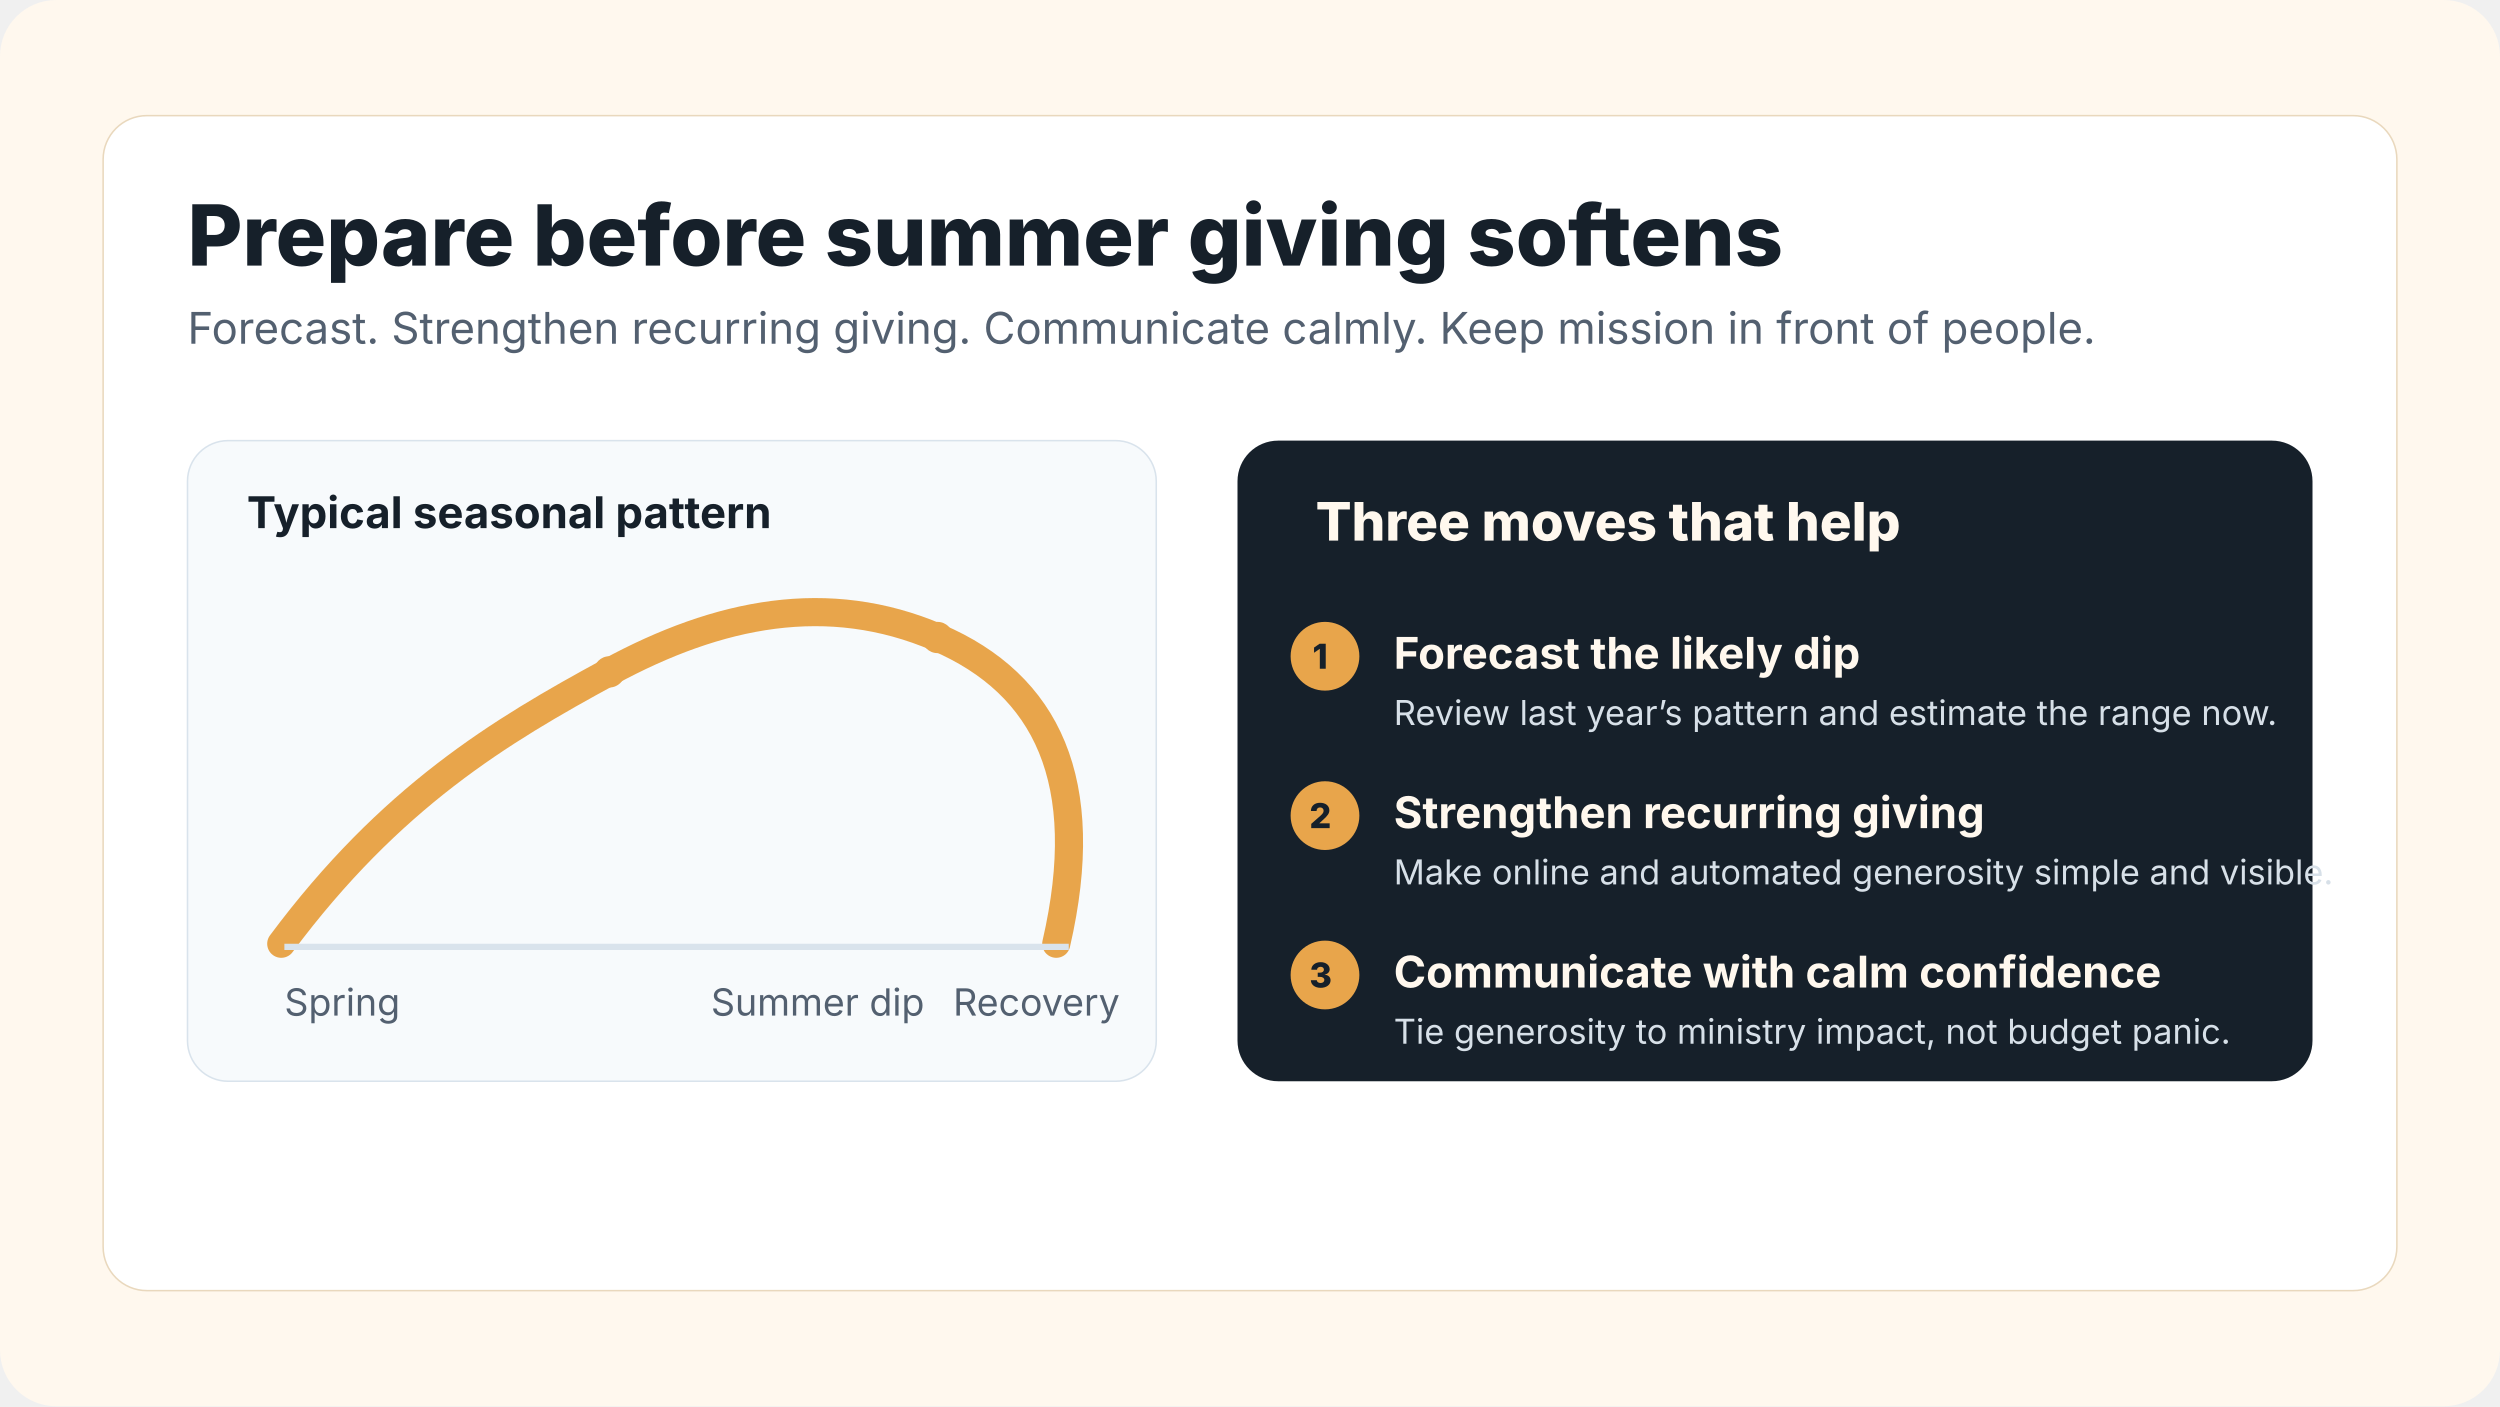
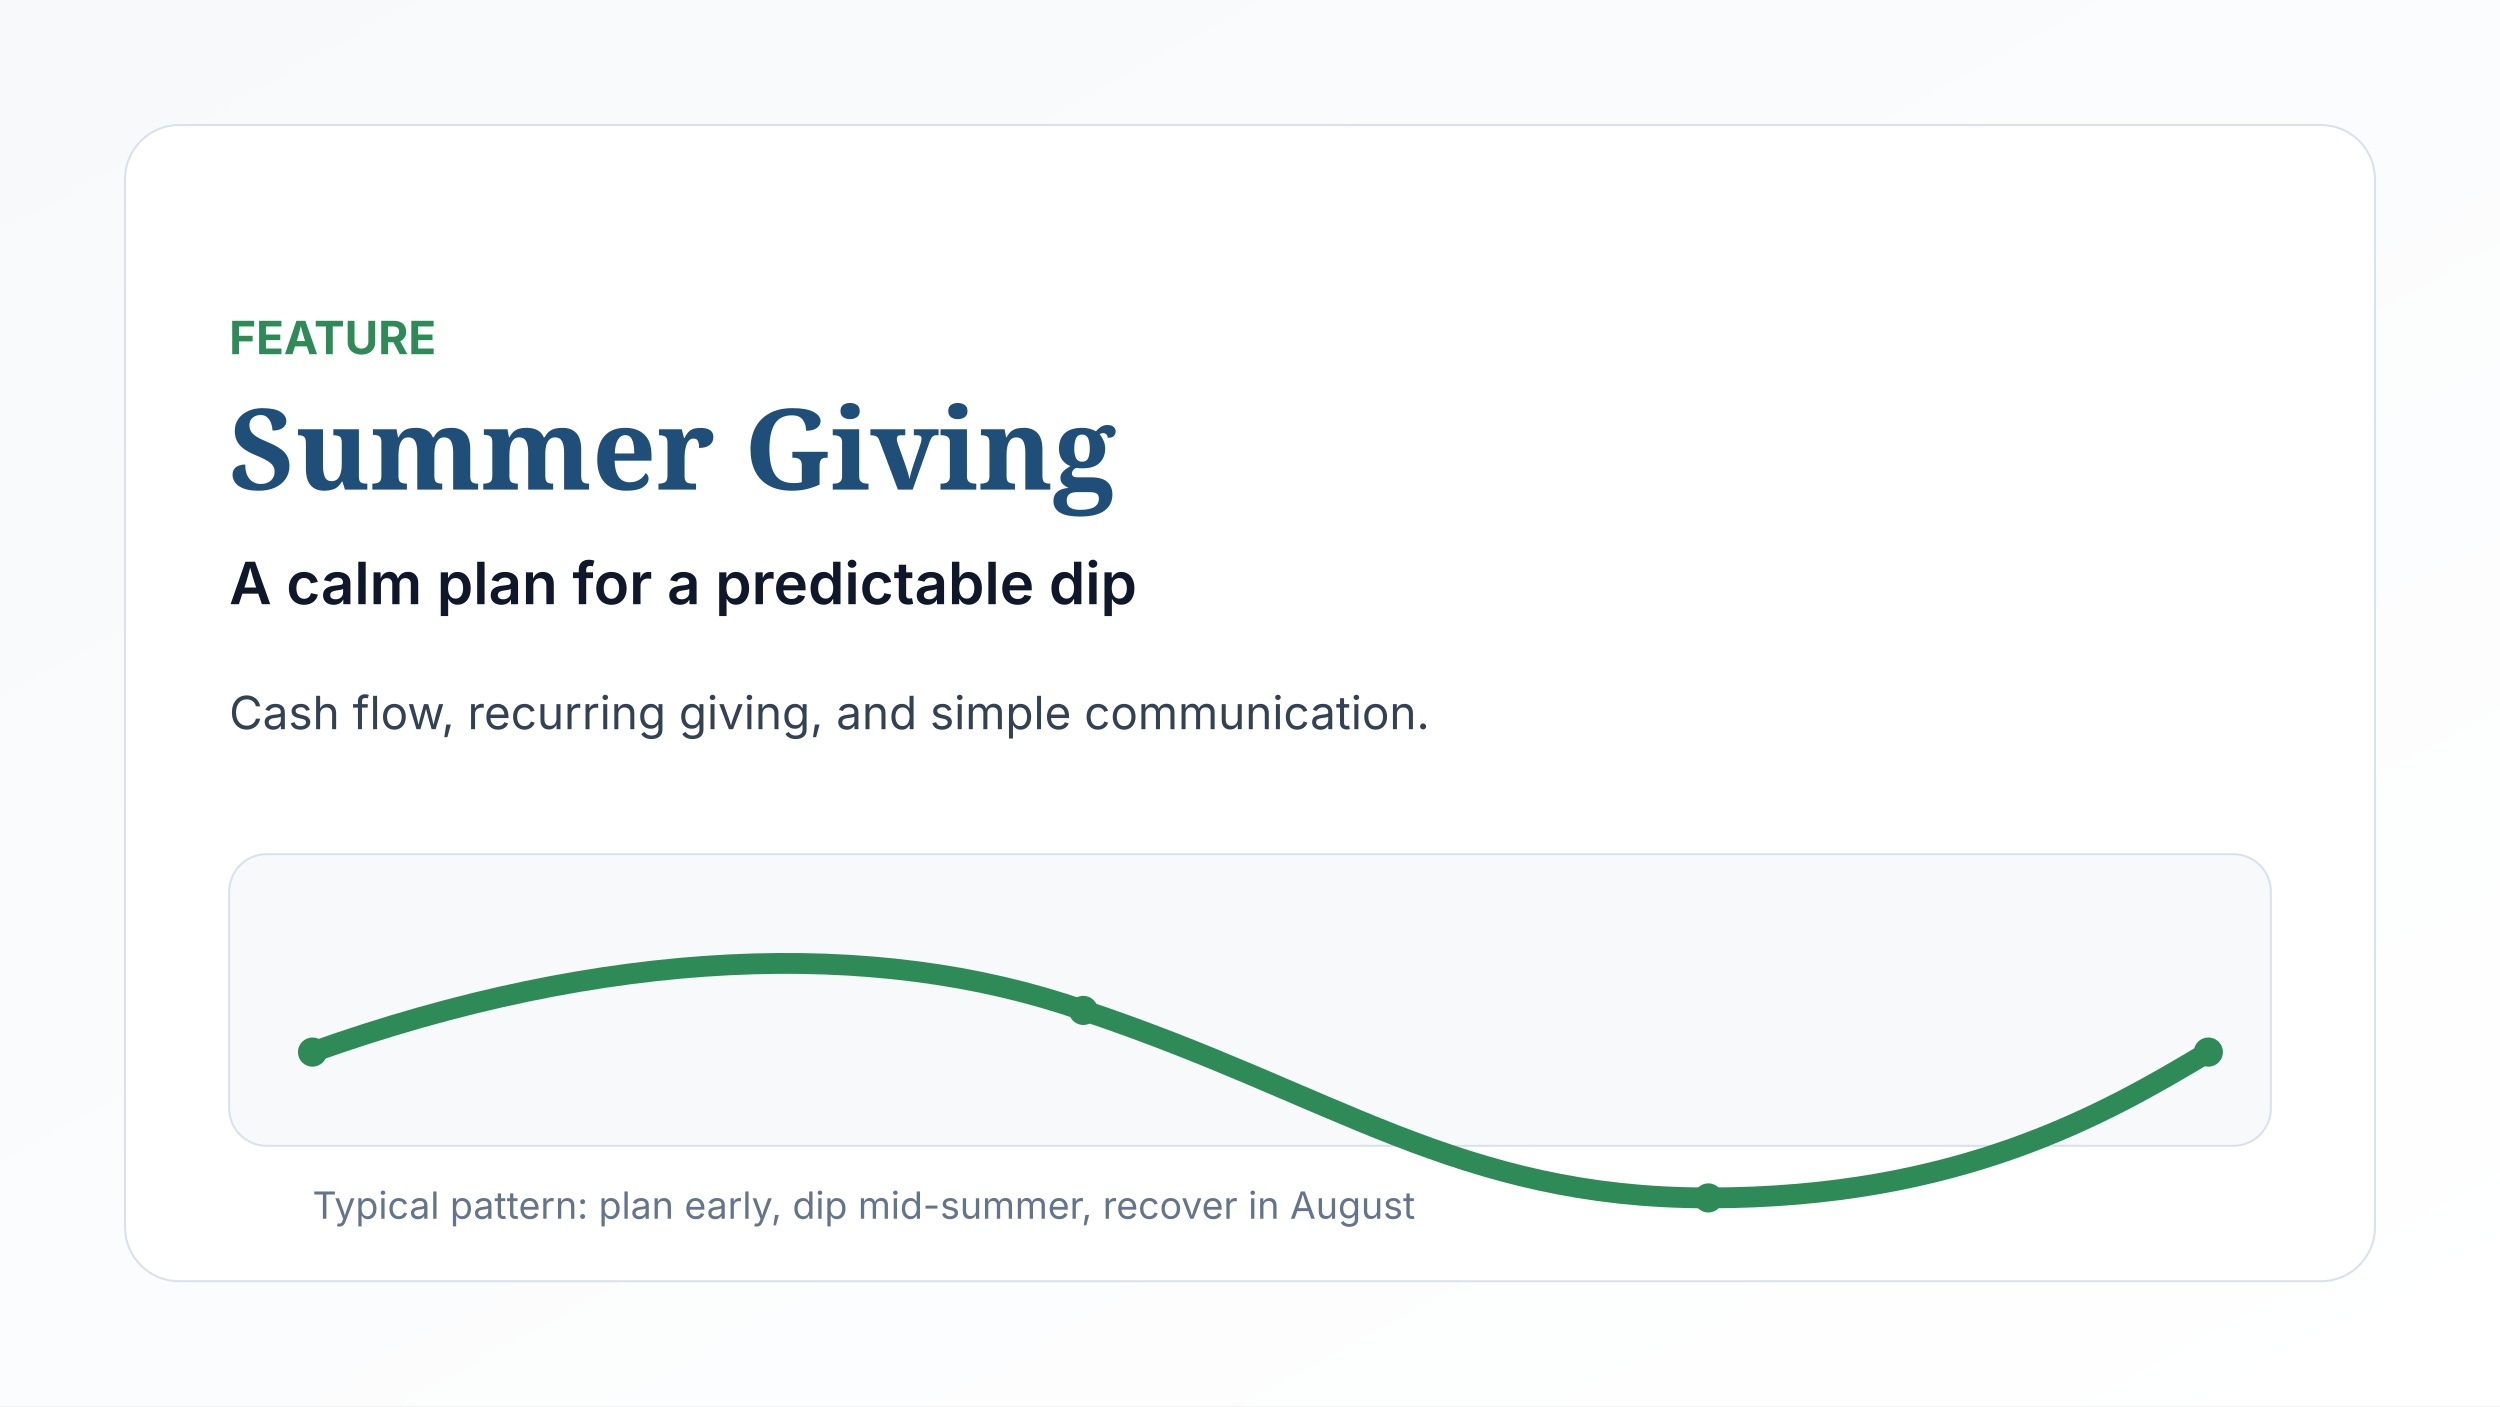
- <svg xmlns="http://www.w3.org/2000/svg" width="1600" height="900" viewBox="0 0 1600 900" fill="none">
-   <rect width="1600" height="900" rx="36" fill="#FFF8EE" />
-   <rect x="66" y="74" width="1468" height="752" rx="28" fill="#ffffff" stroke="#E9D8BD" />
-   <text x="120" y="170" fill="#16202A" font-family="Inter, Arial, sans-serif" font-size="54" font-weight="800">Prepare before summer giving softens</text>
-   <text x="120" y="220" fill="#536070" font-family="Inter, Arial, sans-serif" font-size="28">Forecast. Strengthen recurring giving. Communicate calmly. Keep mission in front of people.</text>
-   <rect x="120" y="282" width="620" height="410" rx="26" fill="#F7FAFC" stroke="#D9E3EC" />
-   <text x="158" y="338" fill="#16202A" font-family="Inter, Arial, sans-serif" font-size="28" font-weight="700">Typical seasonal pattern</text>
-   <path d="M180 604C250 510 320 468 390 430C460 392 530 378 600 408C670 438 700 500 676 604" stroke="#E8A54B" stroke-width="18" stroke-linecap="round" />
-   <path d="M182 606H684" stroke="#D9E3EC" stroke-width="4" />
-   <circle cx="390" cy="430" r="10" fill="#E8A54B" />
-   <circle cx="600" cy="408" r="10" fill="#E8A54B" />
-   <text x="182" y="650" fill="#536070" font-family="Inter, Arial, sans-serif" font-size="24">Spring</text>
-   <text x="455" y="650" fill="#536070" font-family="Inter, Arial, sans-serif" font-size="24">Summer dip</text>
-   <text x="610" y="650" fill="#536070" font-family="Inter, Arial, sans-serif" font-size="24">Recovery</text>
-   <rect x="792" y="282" width="688" height="410" rx="26" fill="#16202A" />
-   <text x="842" y="346" fill="#FFF8EE" font-family="Inter, Arial, sans-serif" font-size="34" font-weight="800">Three moves that help</text>
-   <g font-family="Inter, Arial, sans-serif">
-     <circle cx="848" cy="420" r="22" fill="#E8A54B" />
-     <text x="840" y="428" fill="#16202A" font-size="22" font-weight="800">1</text>
-     <text x="892" y="428" fill="#FFF8EE" font-size="28" font-weight="700">Forecast the likely dip</text>
-     <text x="892" y="464" fill="#D7E0E8" font-size="22">Review last year’s pattern and estimate the range now.</text>
-     <circle cx="848" cy="522" r="22" fill="#E8A54B" />
-     <text x="838" y="530" fill="#16202A" font-size="22" font-weight="800">2</text>
-     <text x="892" y="530" fill="#FFF8EE" font-size="28" font-weight="700">Strengthen recurring giving</text>
-     <text x="892" y="566" fill="#D7E0E8" font-size="22">Make online and automated generosity simple and visible.</text>
-     <circle cx="848" cy="624" r="22" fill="#E8A54B" />
-     <text x="838" y="632" fill="#16202A" font-size="22" font-weight="800">3</text>
-     <text x="892" y="632" fill="#FFF8EE" font-size="28" font-weight="700">Communicate with calm confidence</text>
-     <text x="892" y="668" fill="#D7E0E8" font-size="22">Tie generosity to ministry impact, not budget panic.</text>
-   </g>
+ <svg xmlns="http://www.w3.org/2000/svg" width="1200" height="675" viewBox="0 0 1200 675">
+   <defs>
+     <linearGradient id="bg" x1="0" y1="0" x2="1" y2="1">
+       <stop offset="0" stop-color="#F7F9FB" />
+       <stop offset="1" stop-color="#FFFFFF" />
+     </linearGradient>
+   </defs>
+   <rect width="1200" height="675" fill="url(#bg)" />
+   <rect x="60" y="60" width="1080" height="555" rx="26" fill="#ffffff" stroke="#D9E2EC" />
+   <text x="110" y="170" font-family="Inter, Arial, Helvetica, sans-serif" font-size="22" font-weight="700" fill="#2E8B57">FEATURE</text>
+   <text x="110" y="235" font-family="Fraunces, Georgia, serif" font-size="54" font-weight="700" fill="#1F4E79">Summer Giving</text>
+   <text x="110" y="290" font-family="Inter, Arial, Helvetica, sans-serif" font-size="28" font-weight="600" fill="#0F172A">A calm plan for a predictable dip</text>
+   <text x="110" y="350" font-family="Inter, Arial, Helvetica, sans-serif" font-size="22" fill="#334155">Cash flow, recurring giving, and simple communication.</text>
+   <rect x="110" y="410" width="980" height="140" rx="18" fill="#F7F9FB" stroke="#D9E2EC" />
+   <path d="M 150 505 C 290 455, 420 450, 520 485 C 640 525, 700 575, 820 575 C 940 575, 1010 535, 1060 505" fill="none" stroke="#2E8B57" stroke-width="10" stroke-linecap="round" />
+   <circle cx="150" cy="505" r="7" fill="#2E8B57" />
+   <circle cx="520" cy="485" r="7" fill="#2E8B57" />
+   <circle cx="820" cy="575" r="7" fill="#2E8B57" />
+   <circle cx="1060" cy="505" r="7" fill="#2E8B57" />
+   <text x="150" y="585" font-family="Inter, Arial, Helvetica, sans-serif" font-size="18" fill="#64748B">Typical pattern: plan early, dip mid-summer, recover in August</text>
</svg>
